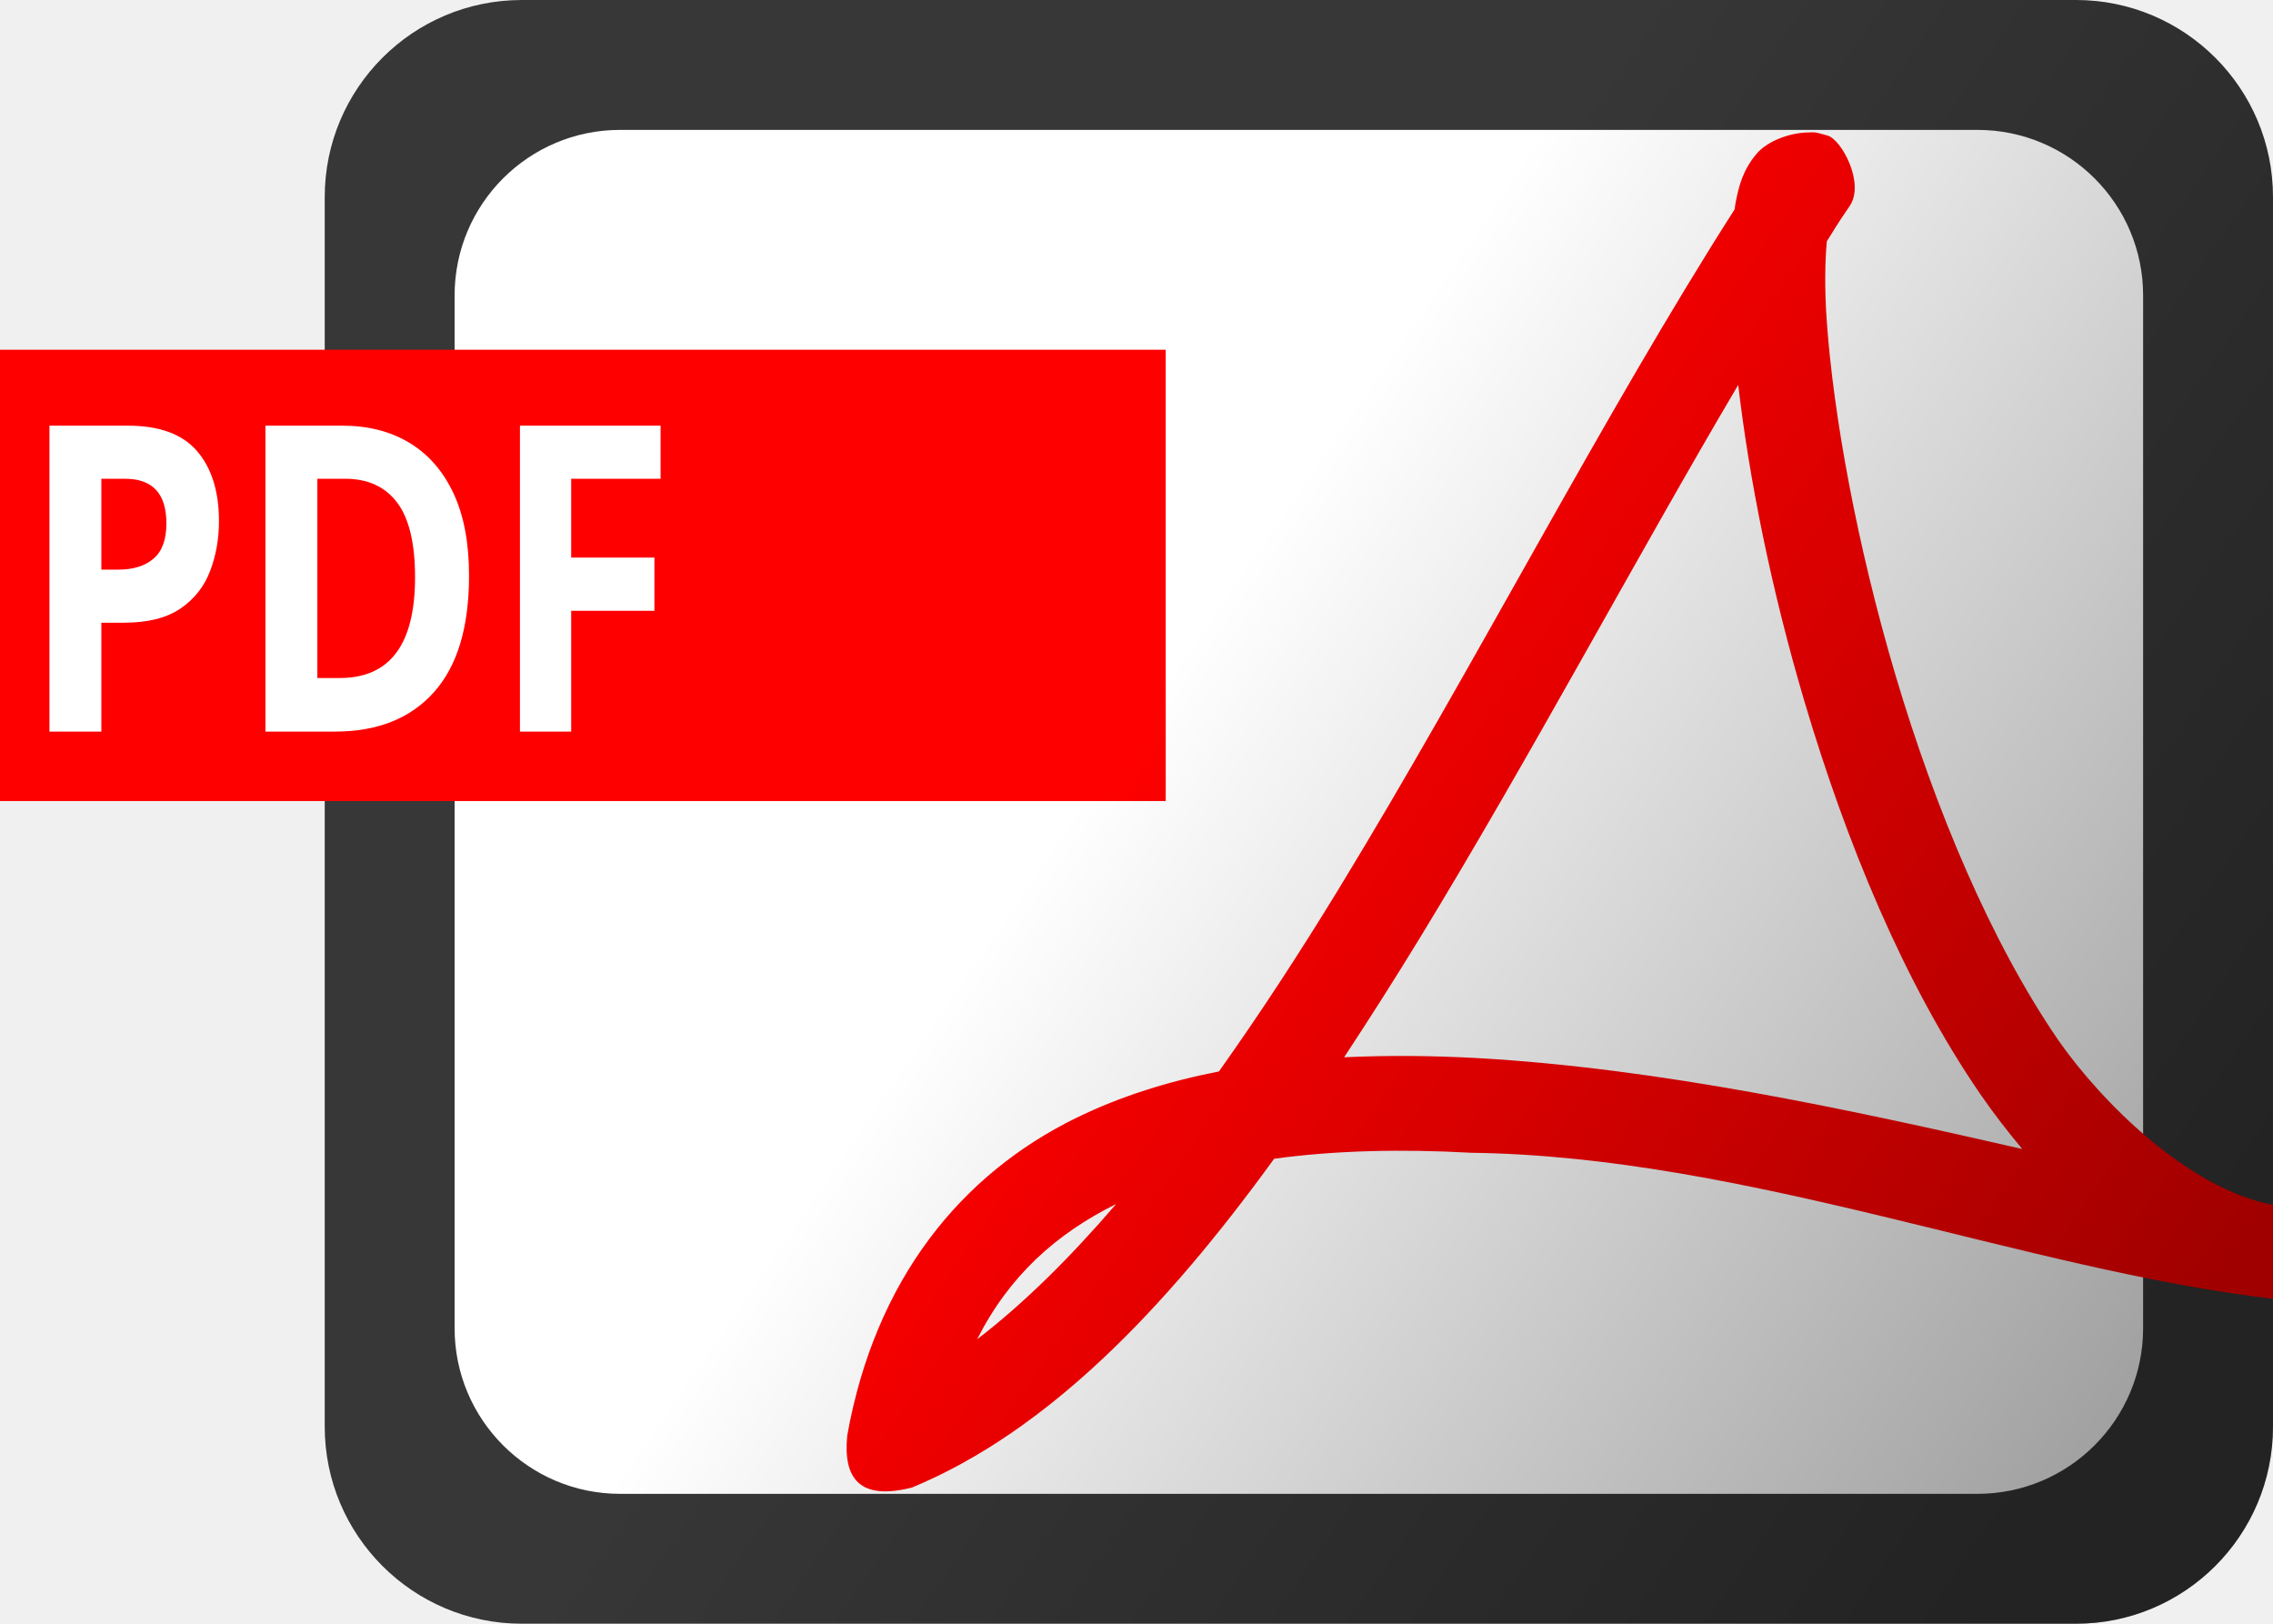
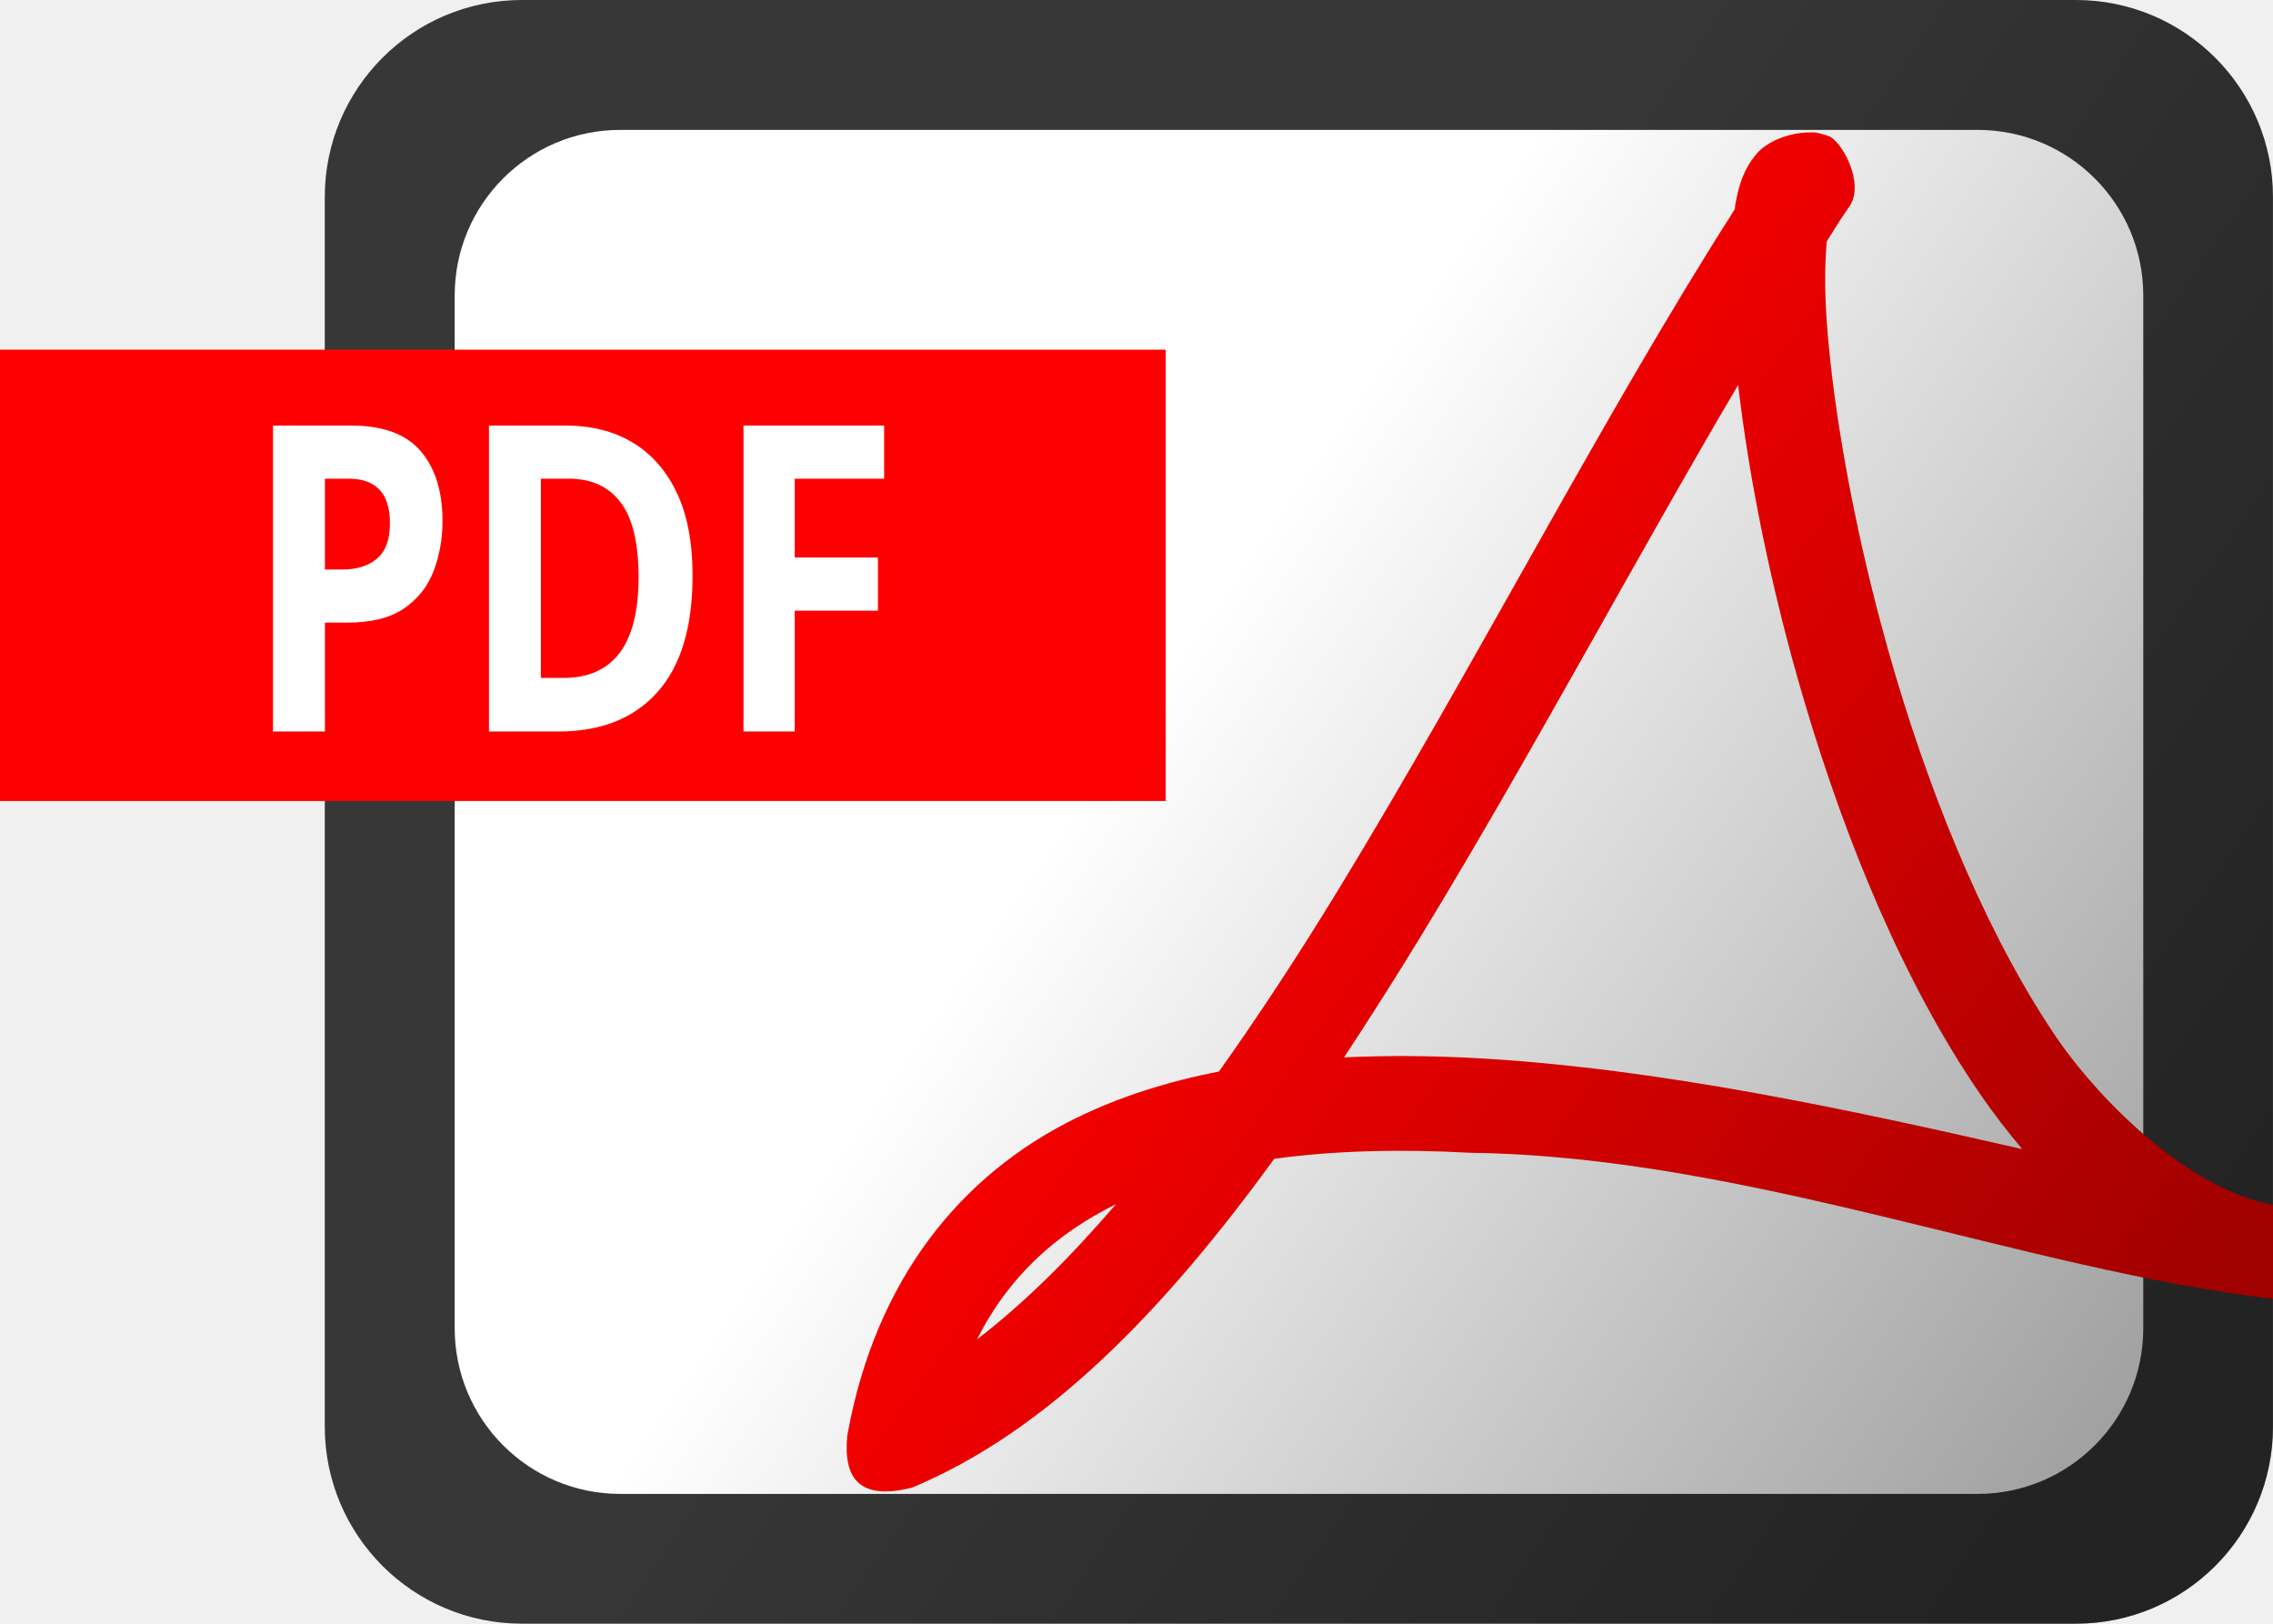
- <svg xmlns="http://www.w3.org/2000/svg" xmlns:xlink="http://www.w3.org/1999/xlink" width="140" height="100" id="svg3932" version="1.1">
-   <defs id="defs11">
-     <linearGradient id="linearGradient3475">
-       <stop style="stop-color:#7c7c7c;stop-opacity:1;" offset="0" id="stop3477" />
-       <stop style="stop-color:#e6e3e3;stop-opacity:1;" offset="1" id="stop3479" />
+ <svg xmlns="http://www.w3.org/2000/svg" viewBox="0 0 140 100">
+   <defs>
+     <linearGradient id="0" gradientUnits="userSpaceOnUse" x1="128.86" y1="91.43" x2="66.857" y2="48.857">
+       <stop stop-opacity=".374" />
+       <stop offset="1" stop-opacity="0" />
    </linearGradient>
-     <linearGradient id="linearGradient3928-8">
-       <stop style="stop-color:#7c7c7c;stop-opacity:1;" offset="0" id="stop3930-2" />
-       <stop style="stop-color:#e6e3e3;stop-opacity:1;" offset="1" id="stop3932-0" />
-     </linearGradient>
-     <linearGradient xlink:href="#linearGradient3928-8" id="linearGradient3939" gradientUnits="userSpaceOnUse" gradientTransform="matrix(4.567265,0,0,4.567265,-1065.858,-662.7983)" x1="326.005" y1="161.518" x2="310.684" y2="177.407" />
-     <linearGradient xlink:href="#linearGradient3928-8" id="linearGradient3951" gradientUnits="userSpaceOnUse" gradientTransform="matrix(4.57567,0,0,4.538271,-1068.781,-658.647)" x1="298.483" y1="238.125" x2="299.902" y2="150.169" />
-     <linearGradient xlink:href="#linearGradient3928-8" id="linearGradient3962" gradientUnits="userSpaceOnUse" gradientTransform="matrix(4.57567,0,0,4.538271,-1068.781,-658.647)" x1="298.483" y1="238.125" x2="299.902" y2="150.169" />
-     <linearGradient xlink:href="#linearGradient3928-8" id="linearGradient3964" gradientUnits="userSpaceOnUse" gradientTransform="matrix(4.567265,0,0,4.567265,-1065.858,-662.7983)" x1="326.005" y1="161.518" x2="310.684" y2="177.407" />
-     <linearGradient xlink:href="#linearGradient3928-8" id="linearGradient3967" gradientUnits="userSpaceOnUse" gradientTransform="matrix(4.567265,0,0,4.567265,-827.6584,-669.5398)" x1="326.005" y1="161.518" x2="310.684" y2="177.407" />
-     <linearGradient xlink:href="#linearGradient3928-8" id="linearGradient3970" gradientUnits="userSpaceOnUse" gradientTransform="matrix(4.57567,0,0,4.538271,-830.5819,-665.3885)" x1="298.483" y1="238.125" x2="299.902" y2="150.169" />
-     <linearGradient xlink:href="#linearGradient3928-8" id="linearGradient3976" gradientUnits="userSpaceOnUse" gradientTransform="matrix(4.57567,0,0,4.538271,-830.5819,-665.3885)" x1="298.483" y1="238.125" x2="299.902" y2="150.169" />
-     <linearGradient xlink:href="#linearGradient3928-8" id="linearGradient3978" gradientUnits="userSpaceOnUse" gradientTransform="matrix(4.567265,0,0,4.567265,-827.6584,-669.5398)" x1="326.005" y1="161.518" x2="310.684" y2="177.407" />
-     <linearGradient xlink:href="#linearGradient3928-8" id="linearGradient3981" gradientUnits="userSpaceOnUse" gradientTransform="matrix(4.730381,0,0,4.730381,-1012.852,-1095.398)" x1="326.005" y1="161.518" x2="310.684" y2="177.407" />
-     <linearGradient xlink:href="#linearGradient3928-8" id="linearGradient3984" gradientUnits="userSpaceOnUse" gradientTransform="matrix(0.9478173,0,0,0.9400705,-44.60463,-138.2197)" x1="298.483" y1="238.125" x2="299.902" y2="150.169" />
-     <linearGradient xlink:href="#linearGradient3928-8-1" id="linearGradient3984-2" gradientUnits="userSpaceOnUse" gradientTransform="matrix(4.739087,0,0,4.700353,-1115.88,-691.0987)" x1="298.483" y1="238.125" x2="299.902" y2="150.169" />
-     <linearGradient id="linearGradient3928-8-1">
-       <stop style="stop-color:#7c7c7c;stop-opacity:1;" offset="0" id="stop3930-2-1" />
-       <stop style="stop-color:#e6e3e3;stop-opacity:1;" offset="1" id="stop3932-0-0" />
-     </linearGradient>
-     <linearGradient y2="150.169" x2="299.902" y1="238.125" x1="298.483" gradientTransform="matrix(-4.739087,0,0,-4.700353,1973.004,834.1221)" gradientUnits="userSpaceOnUse" id="linearGradient4023" xlink:href="#linearGradient3928-8-1" />
-     <linearGradient xlink:href="#linearGradient3928-8-2" id="linearGradient3984-28" gradientUnits="userSpaceOnUse" gradientTransform="matrix(4.739087,0,0,4.700353,-1115.88,-691.0987)" x1="298.483" y1="238.125" x2="299.902" y2="150.169" />
-     <linearGradient id="linearGradient3928-8-2">
-       <stop style="stop-color:#7c7c7c;stop-opacity:1;" offset="0" id="stop3930-2-8" />
-       <stop style="stop-color:#e6e3e3;stop-opacity:1;" offset="1" id="stop3932-0-2" />
-     </linearGradient>
-     <linearGradient y2="150.169" x2="299.902" y1="238.125" x1="298.483" gradientTransform="matrix(-4.739087,0,0,-4.700353,1973.122,833.9558)" gradientUnits="userSpaceOnUse" id="linearGradient4023-3" xlink:href="#linearGradient3928-8-2" />
-     <linearGradient gradientTransform="matrix(0.2,0,0,0.2,-3.6000001e-5,841.8898)" gradientUnits="userSpaceOnUse" y2="796.648" x2="334.286" y1="1009.505" x1="644.286" id="linearGradient5328" xlink:href="#linearGradient5322" />
-     <linearGradient id="linearGradient5322">
-       <stop id="stop5324" offset="0" style="stop-color:#000000;stop-opacity:0.374;" />
-       <stop id="stop5326" offset="1" style="stop-color:#000000;stop-opacity:0;" />
-     </linearGradient>
-     <linearGradient xlink:href="#linearGradient5322" id="linearGradient3074" gradientUnits="userSpaceOnUse" gradientTransform="matrix(0.2,0,0,0.2,10e-6,-110.4724)" x1="644.286" y1="1009.505" x2="334.286" y2="796.648" />
  </defs>
-   <path style="fill:#ffffff;display:inline" d="M 32.138,0 C 25.435,-7.0017434e-7 20,5.435 20,12.138 l 0,75.725 c 0,6.702 5.435,12.137 12.138,12.137 l 95.725,0 C 134.565,100 140,94.565 140,87.862 l 0,-75.725 C 140,5.435 134.565,1.0700202e-5 127.863,1e-5 z" id="path3028-2" />
-   <path style="fill:#000000;fill-opacity:0.784;display:inline" d="M 32.138,0 C 25.435,0 20,5.435 20,12.137 l 0,75.725 c 0,6.702 5.435,12.137 12.137,12.137 l 95.725,0 c 6.702,0 12.137,-5.435 12.137,-12.137 l 0,-75.725 C 140,5.435 134.565,0 127.862,0 z m 6.056,8 83.606,0 c 5.63,0 10.2,4.564 10.2,10.194 l 0,63.606 c 0,5.63 -4.57,10.2 -10.2,10.2 L 38.194,92 C 32.564,92 28,87.43 28,81.8 l 0,-63.606 C 28,12.564 32.564,8 38.194,8 z" id="path7-8-6-9-2" />
-   <g id="g3084" transform="matrix(0.2686713,0,0,0.2686713,-26.86713,101.2146)">
-     <rect ry="0" rx="0" y="-296.552" x="100" height="103.448" width="267.241" id="rect4566" style="color:#000000;fill:#ff0000;fill-opacity:1;fill-rule:nonzero;stroke:none;stroke-width:2;marker:none;visibility:visible;display:inline;overflow:visible;enable-background:accumulate" />
-     <text transform="scale(0.8959607,1.11612)" xml:space="preserve" style="font-size:88.001px;font-style:normal;font-variant:normal;font-weight:bold;font-stretch:normal;text-align:center;line-height:125%;letter-spacing:0px;word-spacing:0px;writing-mode:lr-tb;text-anchor:middle;fill:#ffffff;fill-opacity:1;stroke:none;font-family:Sans;-inkscape-font-specification:Sans Bold" x="257.892" y="-187.279" id="text4570">
-       <tspan x="257.892" y="-187.279" id="tspan4572">PDF</tspan>
+   <path d="m32.14 0c-6.702 0-12.138 5.435-12.138 12.138v75.72c0 6.702 5.435 12.138 12.138 12.138h95.73c6.702 0 12.137-5.435 12.137-12.138v-75.72c0-6.702-5.435-12.137-12.137-12.137z" fill="#fff" />
+   <path d="m32.14 0c-6.702 0-12.137 5.435-12.137 12.138v75.72c0 6.702 5.435 12.138 12.137 12.138h95.72c6.702 0 12.137-5.435 12.137-12.138v-75.72c0-6.702-5.435-12.138-12.138-12.138zm6.06 8h83.61c5.63 0 10.2 4.564 10.2 10.194v63.61c0 5.63-4.57 10.2-10.2 10.2h-83.61c-5.63 0-10.194-4.57-10.194-10.2v-63.61c0-5.63 4.564-10.194 10.194-10.194" fill-opacity=".784" />
+   <g transform="matrix(.26867 0 0 .26867-26.867 101.21)">
+     <path fill="#f00" color="#000" d="m100-296.55h267.24v103.45h-267.24z" />
+     <text transform="scale(.89596 1.11612)" x="257.89" y="-187.28" fill="#fff" font-family="Sans" text-anchor="middle" text-align="center" word-spacing="0" line-height="125%" font-weight="bold" letter-spacing="0" font-size="88">
+       <tspan x="257.89" y="-187.28">PDF</tspan>
    </text>
  </g>
-   <path style="font-size:medium;font-style:normal;font-variant:normal;font-weight:normal;font-stretch:normal;text-indent:0;text-align:start;text-decoration:none;line-height:normal;letter-spacing:normal;word-spacing:normal;text-transform:none;direction:ltr;block-progression:tb;writing-mode:lr-tb;text-anchor:start;baseline-shift:baseline;color:#000000;fill:#ff0000;fill-opacity:1;stroke:none;stroke-width:26.711;marker:none;visibility:visible;display:inline;overflow:visible;enable-background:accumulate;font-family:Sans;-inkscape-font-specification:Sans" d="m 111.447,8.155 c -1.216,2.18e-4 -2.606,0.545 -3.252,1.312 -0.861,1.023 -1.091,1.988 -1.298,3.026 -0.025,0.125 -0.033,0.268 -0.055,0.396 -8.073,12.633 -16.036,28.174 -24.394,41.868 -2.417,3.96 -4.881,7.727 -7.371,11.23 -3.114,0.607 -6.068,1.529 -8.792,2.862 -7.066,3.459 -12.374,9.915 -14.1,19.551 -0.268,2.668 0.769,4.031 3.989,3.211 8.346,-3.467 15.574,-10.971 22.304,-20.248 3.735,-0.513 7.833,-0.607 12.139,-0.369 16.962,0.225 34.025,7.195 49.381,8.995 l 0,-5.786 c -5.255,-0.994 -10.604,-6.394 -13.203,-10.115 -4.197,-6.109 -7.621,-14.344 -10.035,-22.468 -2.414,-8.124 -3.842,-16.165 -4.242,-21.812 -0.15,-2.11 -0.105,-3.719 0,-4.946 0.468,-0.721 0.45,-0.776 1.407,-2.172 0.957,-1.396 -0.499,-4.091 -1.353,-4.338 -0.854,-0.247 -0.722,-0.198 -1.127,-0.198 z m -4.386,15.548 c 0.666,5.699 2.011,12.536 4.106,19.585 2.533,8.523 6.08,17.217 10.814,24.107 0.812,1.181 1.681,2.295 2.575,3.368 -10.458,-2.392 -22.334,-4.977 -33.616,-5.602 -2.769,-0.153 -5.49,-0.17 -8.15,-0.048 1.563,-2.38 3.11,-4.806 4.638,-7.309 C 94.253,46.623 100.734,34.421 107.062,23.703 z M 68.746,74.151 c -2.837,3.305 -5.696,6.133 -8.559,8.327 1.964,-3.889 4.854,-6.492 8.559,-8.327 z" id="path4607" />
-   <path style="fill:url(#linearGradient3074);fill-opacity:1;display:inline" d="M 32.138,0 C 25.435,0 20,5.435 20,12.137 l 0,75.725 c 0,6.702 5.435,12.137 12.138,12.137 l 95.725,0 C 134.565,100 140,94.565 140,87.862 l 0,-75.725 C 140,5.435 134.565,0 127.863,0 z" id="path3028-2-9" />
+   <path d="m111.45 8.155c-1.216 0-2.606.545-3.252 1.312-.861 1.023-1.091 1.988-1.298 3.03-.025.125-.033.268-.055.396-8.07 12.633-16.04 28.17-24.394 41.868-2.417 3.96-4.881 7.727-7.371 11.23-3.114.607-6.068 1.529-8.792 2.862-7.07 3.459-12.374 9.915-14.1 19.551-.268 2.668.769 4.03 3.989 3.211 8.346-3.467 15.574-10.971 22.304-20.248 3.735-.513 7.833-.607 12.139-.369 16.962.225 34.03 7.195 49.38 8.995v-5.786c-5.255-.994-10.604-6.394-13.203-10.115-4.197-6.109-7.621-14.344-10.04-22.468-2.414-8.124-3.842-16.17-4.242-21.812-.15-2.11-.105-3.719 0-4.946.468-.721.45-.776 1.407-2.172.957-1.396-.499-4.091-1.353-4.338-.854-.247-.722-.198-1.127-.198m-4.386 15.548c.666 5.699 2.01 12.536 4.106 19.585 2.533 8.523 6.08 17.217 10.814 24.11.812 1.181 1.681 2.295 2.575 3.368-10.458-2.392-22.334-4.977-33.616-5.602-2.769-.153-5.49-.17-8.15-.048 1.563-2.38 3.11-4.806 4.638-7.309 6.824-11.181 13.305-23.383 19.633-34.1m-38.32 50.45c-2.837 3.305-5.696 6.133-8.559 8.327 1.964-3.889 4.854-6.492 8.559-8.327" color="#000" fill="#f00" />
+   <path d="m32.14 0c-6.702 0-12.138 5.435-12.138 12.138v75.72c0 6.702 5.435 12.138 12.138 12.138h95.73c6.702 0 12.137-5.435 12.137-12.138v-75.72c0-6.702-5.435-12.138-12.137-12.138z" fill="url(#0)" />
</svg>
